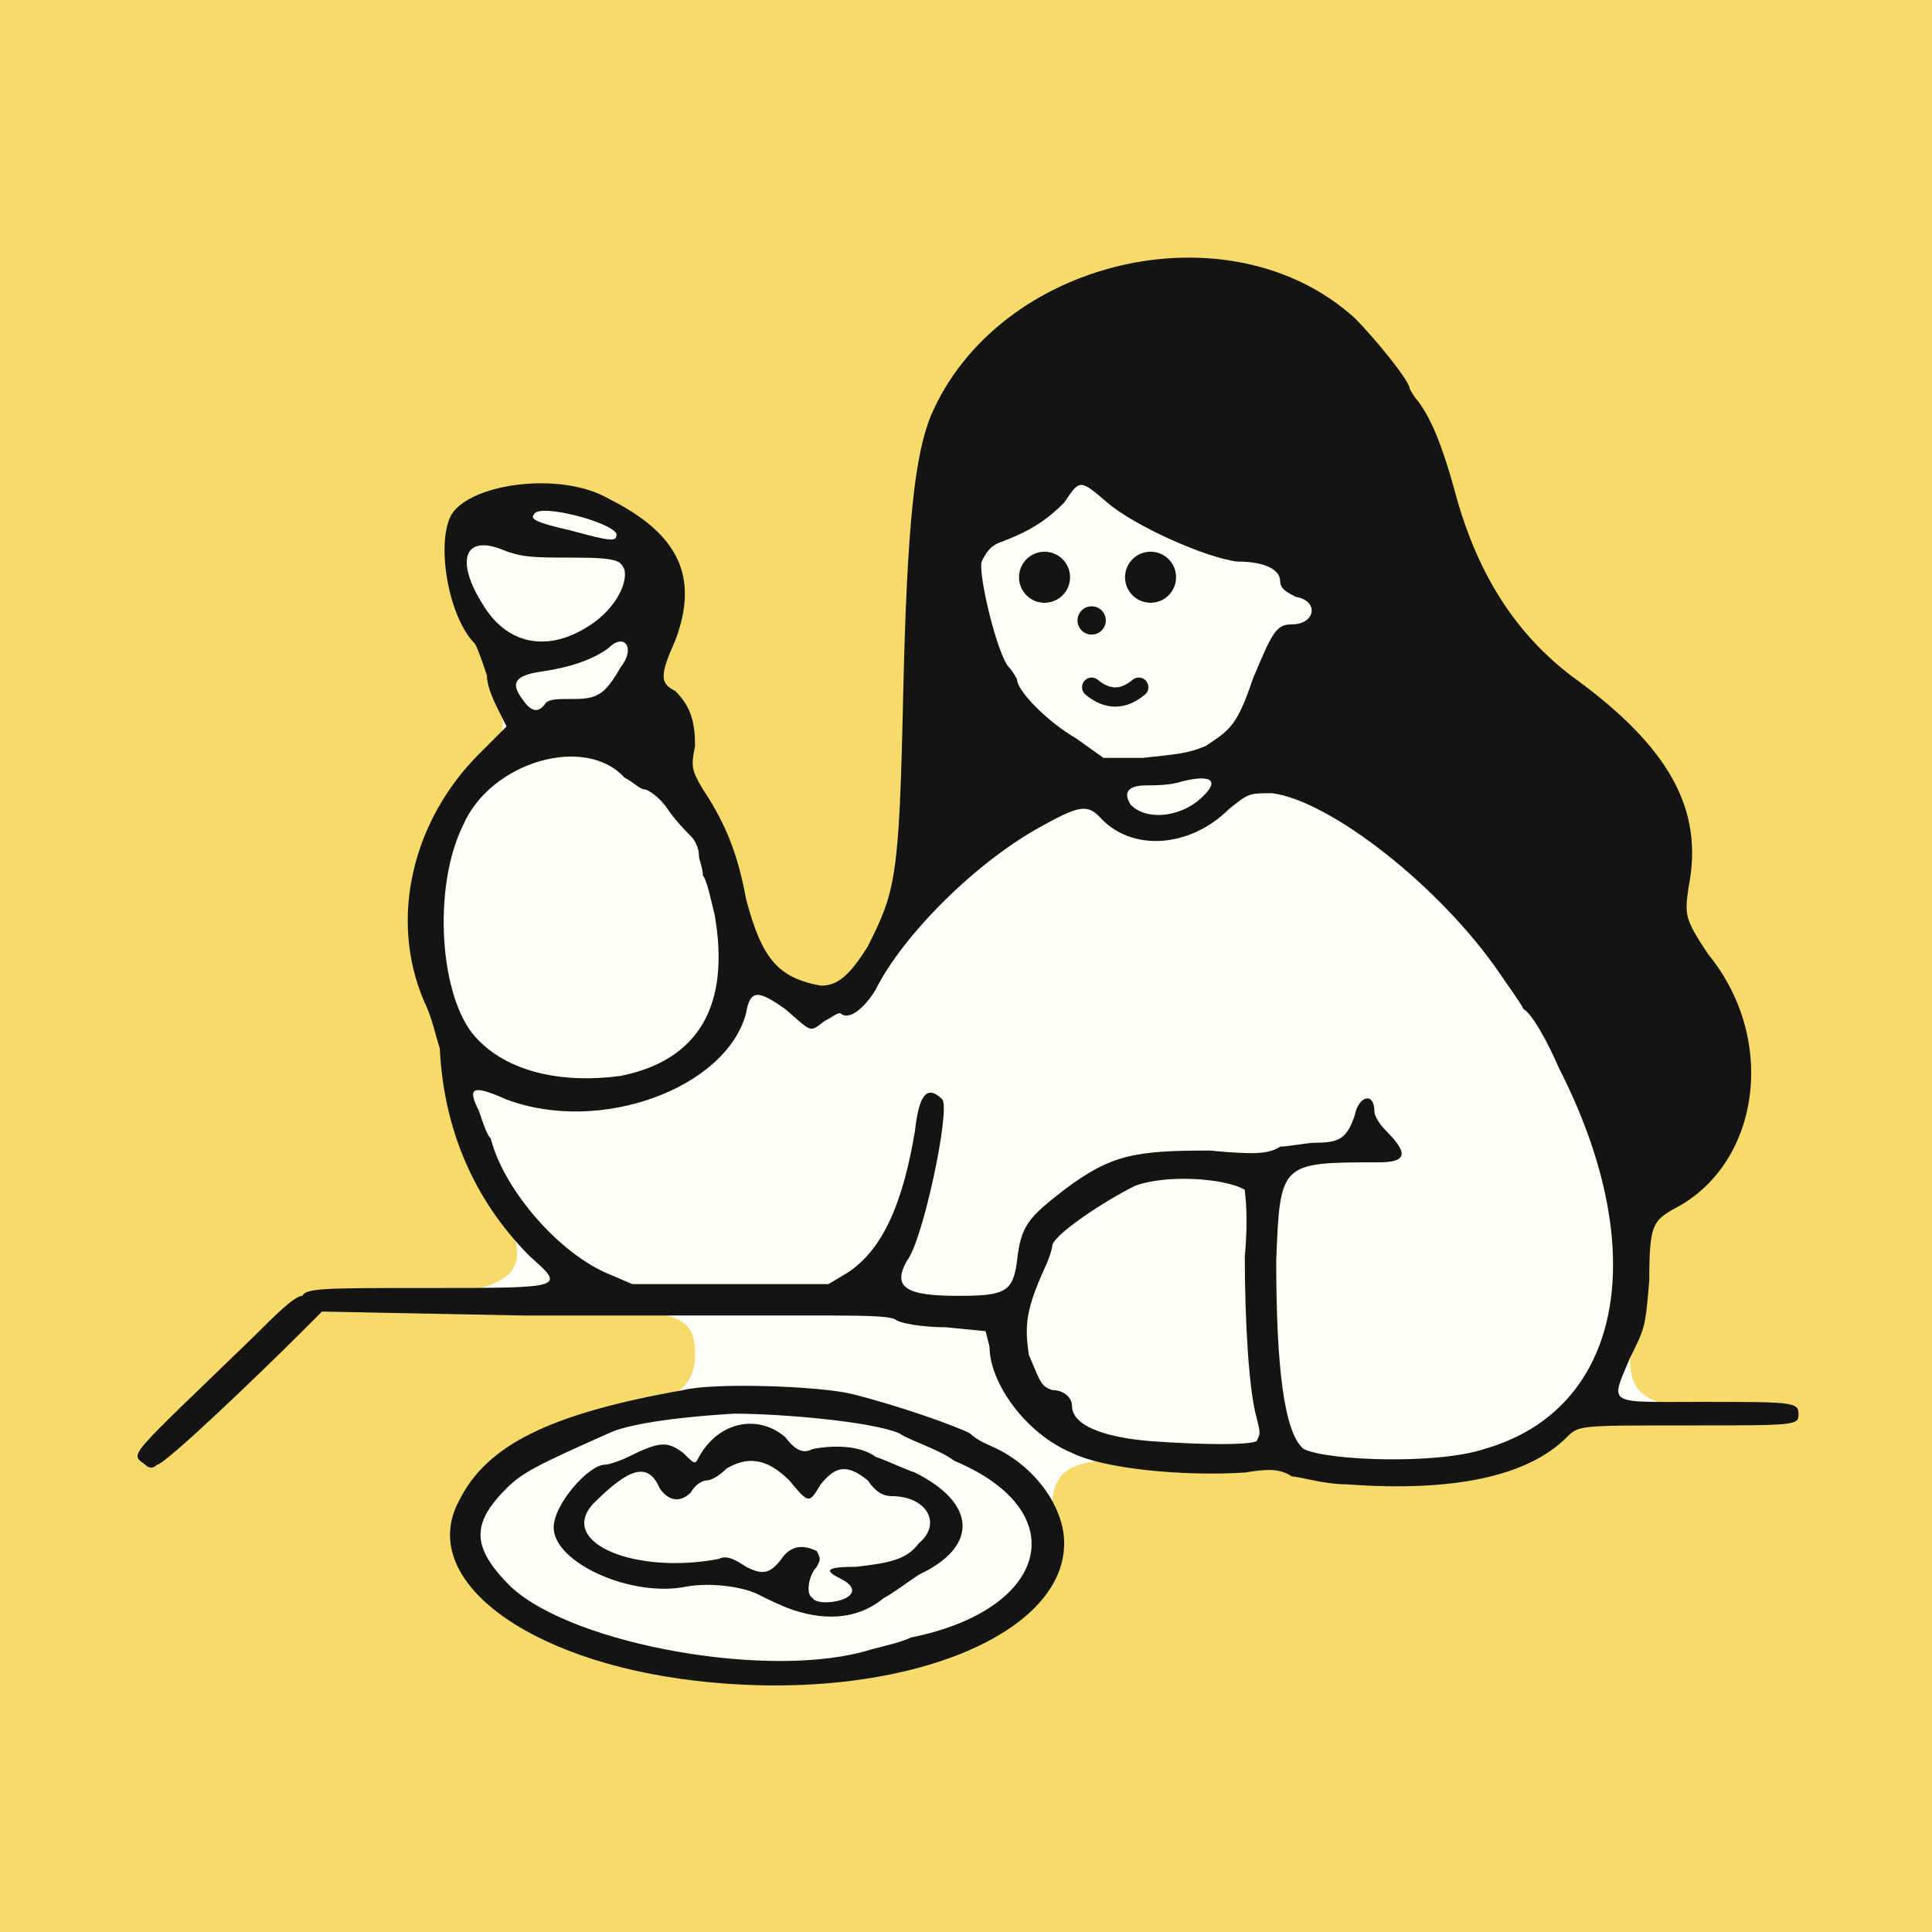
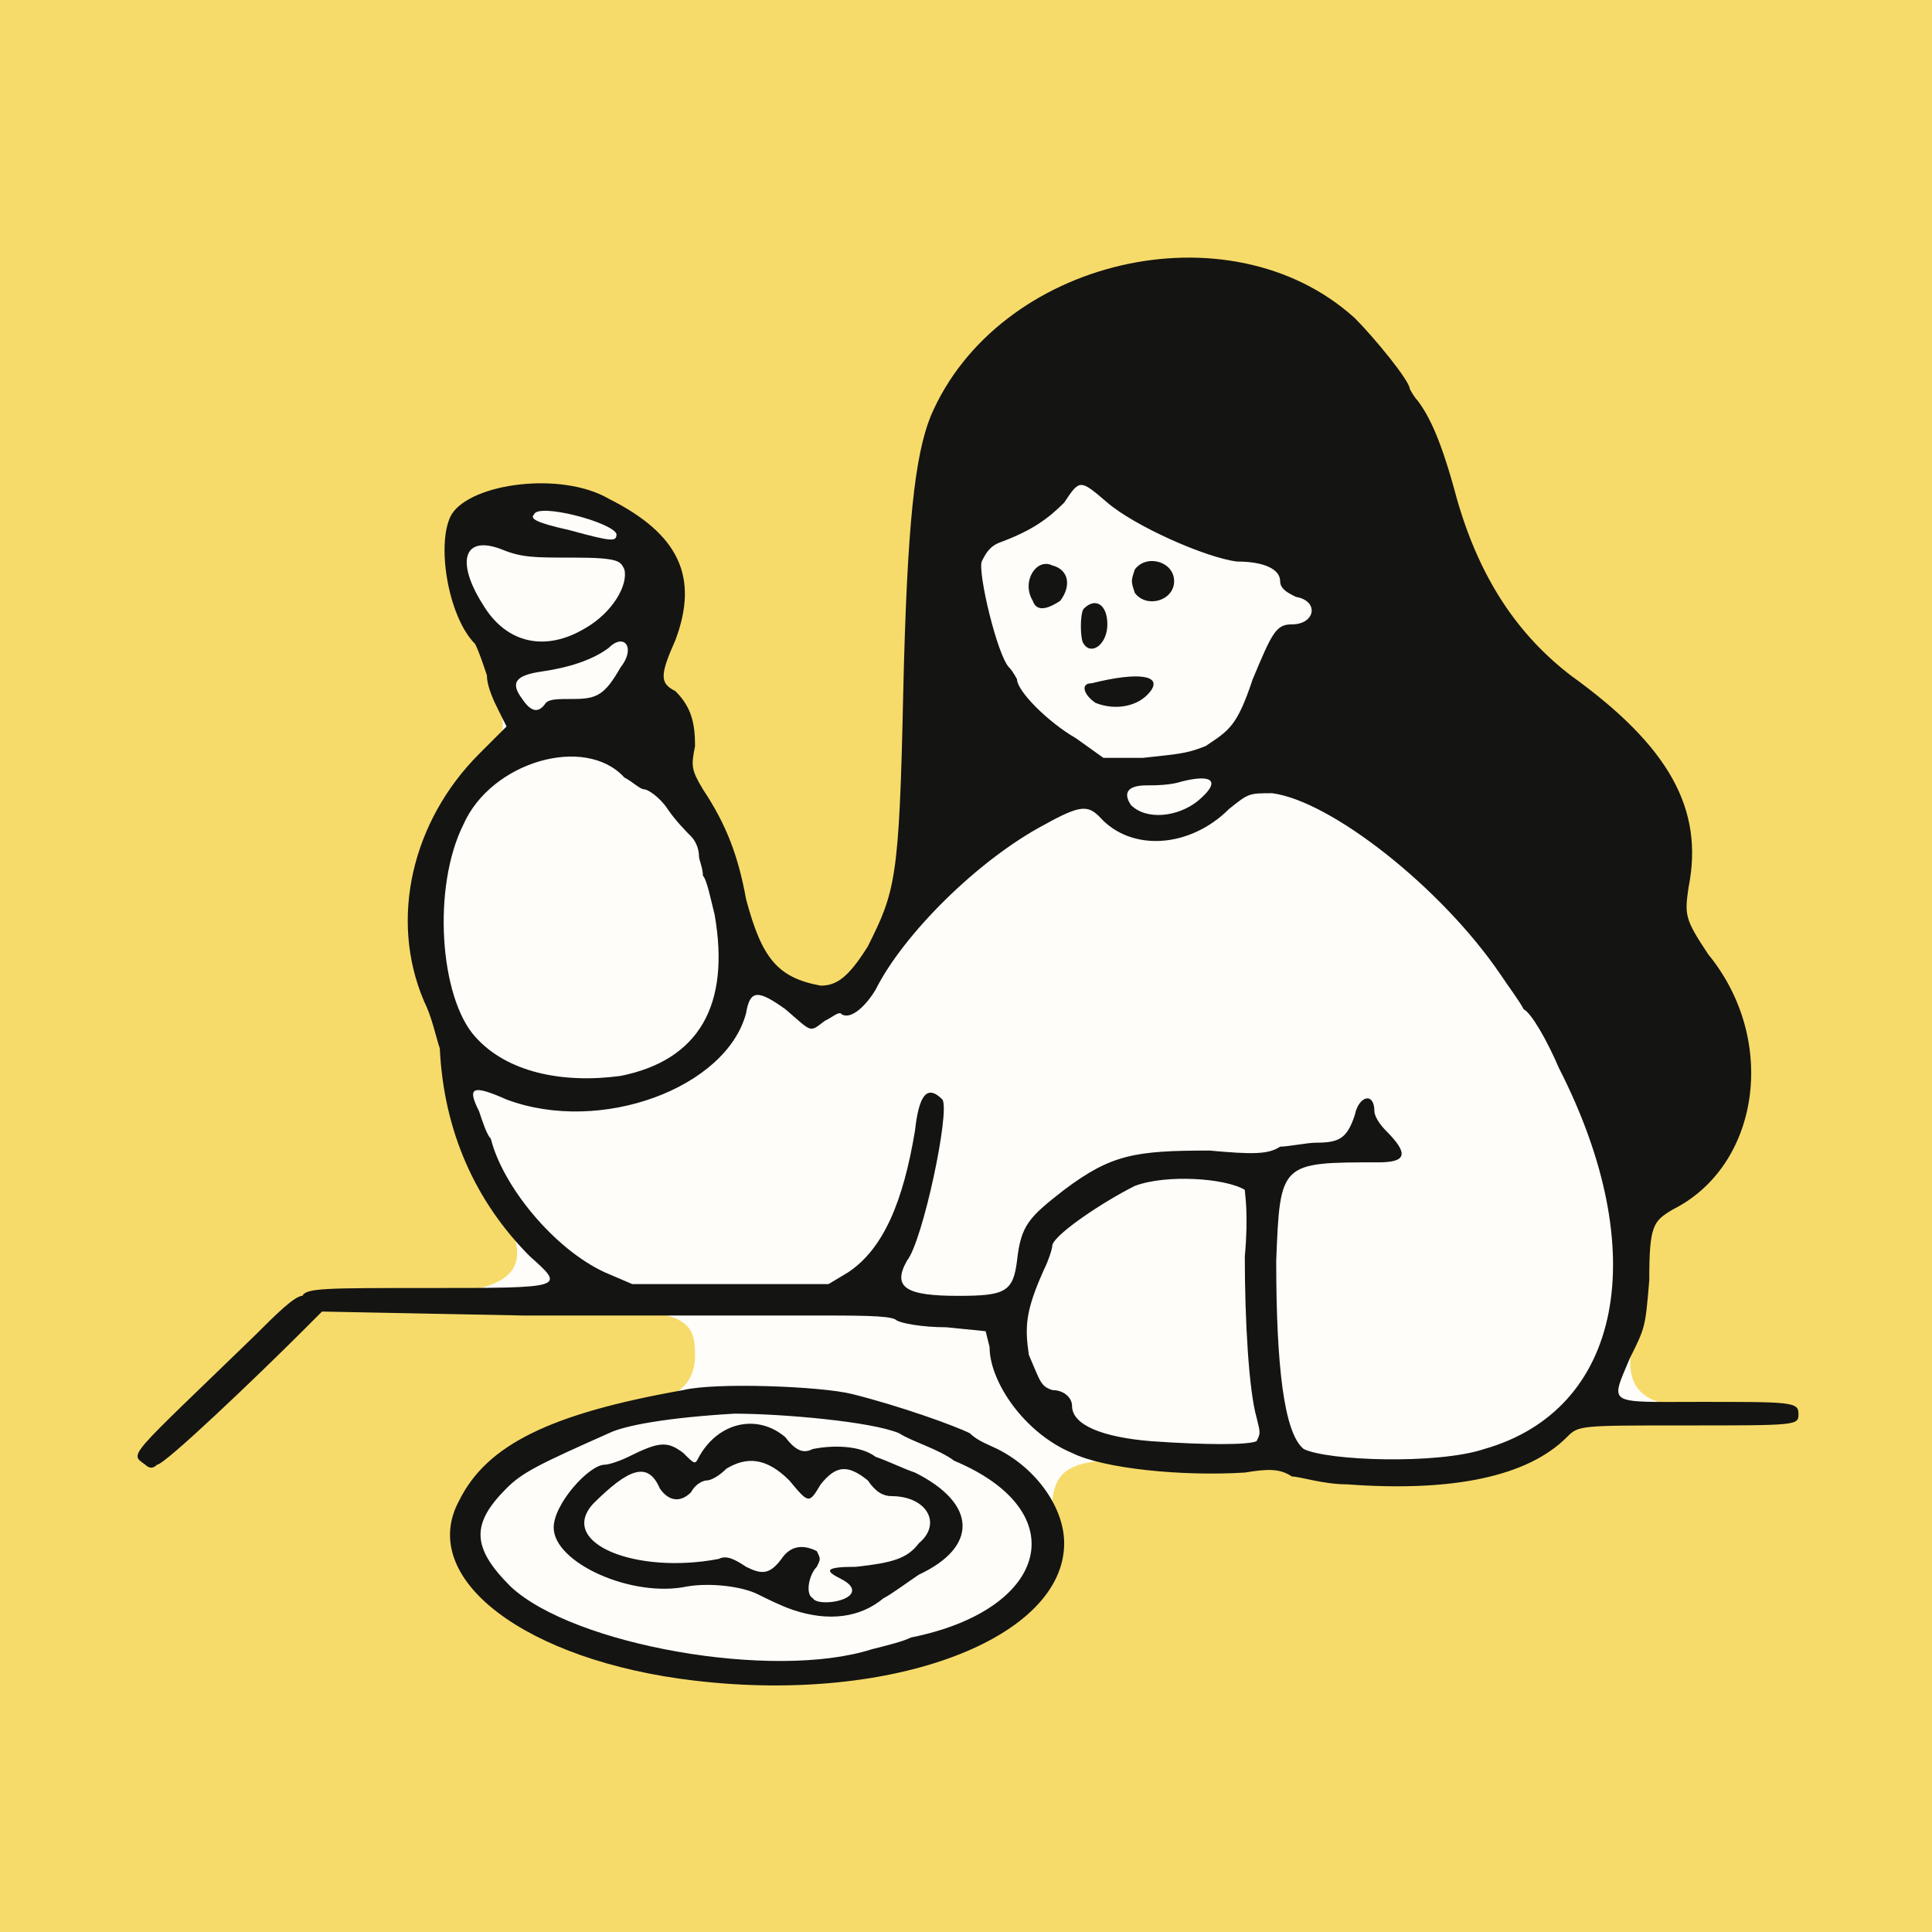
<svg xmlns="http://www.w3.org/2000/svg" viewBox="81 107 492 492" width="492" height="492">
  <style>.fl{fill:#141412}.fp{fill:#FFFDF9}.fh{fill:#141412}.fa{fill:#F2B33D}.ks{fill:none;stroke:#141412;stroke-linecap:round;stroke-linejoin:round}</style>
  <rect x="81" y="107" width="492" height="492" fill="#F7DB6A" />
  <path class="fp" d="M258,533C211,528 185,504 204,483C211,476 227,468 239,466C253,464 258,460 258,452C258,441 254,440 206,439C162,439 162,439 155,446C138,463 120,479 119,478C118,478 121,474 128,467C153,444 158,439 159,438C160,437 169,437 180,437C213,437 219,431 207,412C200,401 194,383 194,371C194,369 193,364 191,360C182,342 187,319 204,301C209,295 209,295 209,290C208,279 206,274 204,271C193,258 193,240 204,235C230,223 261,244 251,268C248,275 248,281 251,285C255,289 256,292 256,298C256,303 257,305 261,314C265,321 267,328 269,336C278,371 305,366 311,329C312,325 313,306 313,285C314,226 316,215 329,200C357,165 412,166 435,202C437,205 440,210 441,211C443,214 446,222 450,235C457,257 466,270 485,284C504,299 510,309 509,330C509,344 509,344 512,347C520,356 524,365 525,375C526,392 518,408 505,414C500,417 499,419 499,429C499,434 498,440 498,442C493,462 497,466 523,466C530,466 536,466 536,467C537,468 505,469 493,468C487,468 482,469 476,474C464,483 427,487 409,481C406,479 403,479 397,480C393,480 383,480 376,479C353,478 348,480 349,495C352,522 312,539 258,533Z" />
-   <path class="fl" fill-rule="evenodd" d="M258,535C215,530 187,509 198,489C205,475 221,467 255,461C263,459 290,460 298,462C310,465 324,470 328,472C330,474 333,475 335,476C345,481 352,491 352,500C352,524 309,541 258,535ZM303,527C307,526 311,525 313,524C348,517 355,492 324,479C320,476 313,474 310,472C303,469 280,467 268,467C251,468 240,470 236,472C218,480 214,482 210,486C201,495 201,501 211,511C227,526 278,535 303,527ZM283,517C280,516 276,514 274,513C270,511 262,510 256,511C242,514 222,505 222,496C222,490 231,480 235,480C236,480 239,479 241,478C249,474 251,474 255,477C258,480 258,480 259,478C264,469 274,467 281,473C284,477 286,477 288,476C293,475 300,475 304,478C307,479 311,481 314,482C330,490 330,501 315,508C312,510 308,513 306,514C300,519 292,520 283,517ZM298,512C298,511 297,510 295,509C291,507 291,506 299,506C308,505 312,504 315,500C321,495 317,488 308,488C306,488 304,487 302,484C297,480 294,480 290,485C287,490 287,490 282,484C276,478 271,478 266,481C264,483 262,484 261,484C260,484 258,485 257,487C254,490 251,489 249,486C246,479 241,481 232,490C223,500 243,508 264,504C266,503 268,504 271,506C275,508 277,508 280,504C282,501 285,500 289,502C290,504 290,504 289,506C287,508 286,513 288,514C289,516 298,515 298,512ZM424,485C418,485 412,483 410,483C407,481 404,481 398,482C382,483 362,481 354,477C342,472 333,459 333,450L332,446L322,445C316,445 310,444 309,443C307,442 300,442 286,442C275,442 242,442 214,442L163,441L158,446C147,457 123,480 121,480C120,481 119,481 118,480C114,477 113,479 146,447C151,442 156,437 158,437C159,435 164,435 190,435C225,435 225,435 216,427C202,413 194,395 193,374C192,371 191,366 189,362C180,341 186,316 203,299L210,292L208,288C207,286 205,282 205,279C204,276 203,273 202,271C195,264 192,245 196,238C201,230 224,227 236,234C254,243 259,254 253,270C249,279 249,281 253,283C257,287 258,291 258,297C257,302 257,303 260,308C266,317 269,325 271,336C275,351 279,356 290,358C294,358 297,356 302,348C309,334 310,331 311,284C312,240 314,223 318,213C335,173 394,159 426,188C431,193 440,204 440,206C440,206 441,208 442,209C445,213 448,219 452,234C458,255 468,269 481,279C506,297 515,313 511,333C510,340 510,341 516,350C534,372 529,404 507,415C502,418 501,419 501,433C500,445 500,445 496,453C491,465 490,464 514,464C537,464 539,464 539,467C539,470 539,470 510,470C483,470 483,470 480,473C470,483 451,487 424,485ZM459,476C494,466 502,426 478,379C475,372 471,365 469,364C468,362 465,358 463,355C448,333 420,311 405,309C399,309 399,309 394,313C384,323 369,324 361,315C358,312 356,312 347,317C330,326 311,345 304,359C301,364 297,367 295,365C294,365 293,366 291,367C287,370 288,370 281,364C274,359 272,359 271,365C266,384 234,396 210,387C201,383 200,384 203,390C204,393 205,396 206,397C209,409 222,425 235,431L242,434L268,434L292,434L297,431C306,425 311,413 314,395C315,386 317,383 321,387C323,390 316,423 312,428C308,435 312,437 325,437C337,437 339,436 340,428C341,419 343,417 352,410C364,401 370,400 389,400C400,401 404,401 407,399C409,399 414,398 416,398C422,398 424,397 426,391C427,386 431,385 431,390C431,391 432,393 434,395C440,401 439,403 432,403C407,403 407,403 406,428C406,455 408,472 413,476C419,479 447,480 459,476ZM401,474C402,472 402,472 401,468C399,461 398,443 398,427C399,416 398,411 398,410C393,407 378,406 370,409C362,413 350,421 349,424C349,425 348,428 347,430C342,441 342,445 343,452C346,459 346,460 349,461C352,461 354,463 354,465C354,470 362,473 374,474C388,475 399,475 401,474ZM239,381C259,377 267,363 263,340C262,336 261,331 260,330C260,328 259,326 259,325C259,323 258,321 257,320C256,319 253,316 251,313C249,310 246,308 245,308C244,308 242,306 240,305C230,294 206,301 199,317C191,333 193,361 202,371C210,380 224,383 239,381ZM386,311C392,306 390,304 382,306C379,307 375,307 373,307C368,307 367,309 369,312C373,316 381,315 386,311ZM388,297C394,293 396,292 400,280C405,268 406,266 410,266C416,266 417,260 411,259C409,258 407,257 407,255C407,252 403,250 396,250C388,249 370,241 363,235C356,229 356,229 352,235C348,239 344,242 336,245C333,246 332,248 331,250C330,253 335,274 338,277C339,278 340,280 340,280C340,283 348,291 355,295L362,300L372,300C381,299 383,299 388,297ZM220,286C221,285 223,285 227,285C233,285 235,284 239,277C243,272 240,268 236,272C232,275 226,277 219,278C212,279 211,281 214,285C216,288 218,289 220,286ZM230,267C237,263 241,256 240,252C239,250 239,249 227,249C217,249 214,249 209,247C199,243 197,250 204,261C210,271 220,273 230,267ZM238,243C237,240 218,235 217,238C216,239 217,240 226,242C237,245 238,245 238,243Z" />
-   <circle class="fl" cx="374" cy="254" r="6.5" />
-   <circle class="fl" cx="347" cy="254" r="6.5" />
-   <circle class="fl" cx="359" cy="265" r="3.6" />
-   <path class="ks" style="stroke-width:4.9" d="M359,282Q365,287 371,282" />
+   <path class="fl" fill-rule="evenodd" d="M258,535C215,530 187,509 198,489C205,475 221,467 255,461C263,459 290,460 298,462C310,465 324,470 328,472C330,474 333,475 335,476C345,481 352,491 352,500C352,524 309,541 258,535ZM303,527C307,526 311,525 313,524C348,517 355,492 324,479C320,476 313,474 310,472C303,469 280,467 268,467C251,468 240,470 236,472C218,480 214,482 210,486C201,495 201,501 211,511C227,526 278,535 303,527ZM283,517C280,516 276,514 274,513C270,511 262,510 256,511C242,514 222,505 222,496C222,490 231,480 235,480C236,480 239,479 241,478C249,474 251,474 255,477C258,480 258,480 259,478C264,469 274,467 281,473C284,477 286,477 288,476C293,475 300,475 304,478C307,479 311,481 314,482C330,490 330,501 315,508C312,510 308,513 306,514C300,519 292,520 283,517ZM298,512C298,511 297,510 295,509C291,507 291,506 299,506C308,505 312,504 315,500C321,495 317,488 308,488C306,488 304,487 302,484C297,480 294,480 290,485C287,490 287,490 282,484C276,478 271,478 266,481C264,483 262,484 261,484C260,484 258,485 257,487C254,490 251,489 249,486C246,479 241,481 232,490C223,500 243,508 264,504C266,503 268,504 271,506C275,508 277,508 280,504C282,501 285,500 289,502C290,504 290,504 289,506C287,508 286,513 288,514C289,516 298,515 298,512ZM424,485C418,485 412,483 410,483C407,481 404,481 398,482C382,483 362,481 354,477C342,472 333,459 333,450L332,446L322,445C316,445 310,444 309,443C307,442 300,442 286,442C275,442 242,442 214,442L163,441L158,446C147,457 123,480 121,480C120,481 119,481 118,480C114,477 113,479 146,447C151,442 156,437 158,437C159,435 164,435 190,435C225,435 225,435 216,427C202,413 194,395 193,374C192,371 191,366 189,362C180,341 186,316 203,299L210,292L208,288C207,286 205,282 205,279C204,276 203,273 202,271C195,264 192,245 196,238C201,230 224,227 236,234C254,243 259,254 253,270C249,279 249,281 253,283C257,287 258,291 258,297C257,302 257,303 260,308C266,317 269,325 271,336C275,351 279,356 290,358C294,358 297,356 302,348C309,334 310,331 311,284C312,240 314,223 318,213C335,173 394,159 426,188C431,193 440,204 440,206C440,206 441,208 442,209C445,213 448,219 452,234C458,255 468,269 481,279C506,297 515,313 511,333C510,340 510,341 516,350C534,372 529,404 507,415C502,418 501,419 501,433C500,445 500,445 496,453C491,465 490,464 514,464C537,464 539,464 539,467C539,470 539,470 510,470C483,470 483,470 480,473C470,483 451,487 424,485ZM459,476C494,466 502,426 478,379C475,372 471,365 469,364C468,362 465,358 463,355C448,333 420,311 405,309C399,309 399,309 394,313C384,323 369,324 361,315C358,312 356,312 347,317C330,326 311,345 304,359C301,364 297,367 295,365C294,365 293,366 291,367C287,370 288,370 281,364C274,359 272,359 271,365C266,384 234,396 210,387C201,383 200,384 203,390C204,393 205,396 206,397C209,409 222,425 235,431L242,434L268,434L292,434L297,431C306,425 311,413 314,395C315,386 317,383 321,387C323,390 316,423 312,428C308,435 312,437 325,437C337,437 339,436 340,428C341,419 343,417 352,410C364,401 370,400 389,400C400,401 404,401 407,399C409,399 414,398 416,398C422,398 424,397 426,391C427,386 431,385 431,390C431,391 432,393 434,395C440,401 439,403 432,403C407,403 407,403 406,428C406,455 408,472 413,476C419,479 447,480 459,476ZM401,474C402,472 402,472 401,468C399,461 398,443 398,427C399,416 398,411 398,410C393,407 378,406 370,409C362,413 350,421 349,424C349,425 348,428 347,430C342,441 342,445 343,452C346,459 346,460 349,461C352,461 354,463 354,465C354,470 362,473 374,474C388,475 399,475 401,474ZM239,381C259,377 267,363 263,340C262,336 261,331 260,330C260,328 259,326 259,325C259,323 258,321 257,320C256,319 253,316 251,313C249,310 246,308 245,308C244,308 242,306 240,305C230,294 206,301 199,317C191,333 193,361 202,371C210,380 224,383 239,381ZM386,311C392,306 390,304 382,306C379,307 375,307 373,307C368,307 367,309 369,312C373,316 381,315 386,311ZM388,297C394,293 396,292 400,280C405,268 406,266 410,266C416,266 417,260 411,259C409,258 407,257 407,255C407,252 403,250 396,250C388,249 370,241 363,235C356,229 356,229 352,235C348,239 344,242 336,245C333,246 332,248 331,250C330,253 335,274 338,277C339,278 340,280 340,280C340,283 348,291 355,295L362,300L372,300C381,299 383,299 388,297ZM220,286C221,285 223,285 227,285C233,285 235,284 239,277C243,272 240,268 236,272C232,275 226,277 219,278C212,279 211,281 214,285C216,288 218,289 220,286ZM360,286C357,284 356,281 359,281C371,278 377,279 374,283C371,287 365,288 360,286ZM357,271C356,270 356,263 357,262C360,259 363,261 363,266C363,271 359,274 357,271ZM230,267C237,263 241,256 240,252C239,250 239,249 227,249C217,249 214,249 209,247C199,243 197,250 204,261C210,271 220,273 230,267ZM344,260C341,255 345,249 349,251C353,252 354,256 351,260C348,262 345,263 344,260ZM370,258C369,255 369,255 370,252C373,248 380,250 380,255C380,260 373,262 370,258ZM238,243C237,240 218,235 217,238C216,239 217,240 226,242C237,245 238,245 238,243Z" />
  <path class="fh" fill-rule="evenodd" d="M500,411C496,410 493,406 491,398C489,390 477,366 473,361C471,359 468,355 466,352C452,331 424,310 409,306C399,304 397,299 403,285C407,275 409,271 414,269C421,266 421,261 413,254C406,247 406,247 397,246C388,245 373,238 365,231C357,225 355,225 347,233C322,259 306,231 330,202C346,182 370,173 398,178C420,181 438,202 447,232C455,256 464,272 478,282C503,300 510,314 507,336C506,341 507,344 513,353C522,364 524,370 523,383C522,399 510,413 500,411ZM321,325C317,325 314,319 314,314C315,312 315,303 315,294C315,279 315,279 318,276C323,270 331,273 336,282C337,284 341,289 346,293C356,304 355,308 342,315C339,317 334,320 332,321C327,325 325,326 321,325Z" />
</svg>
